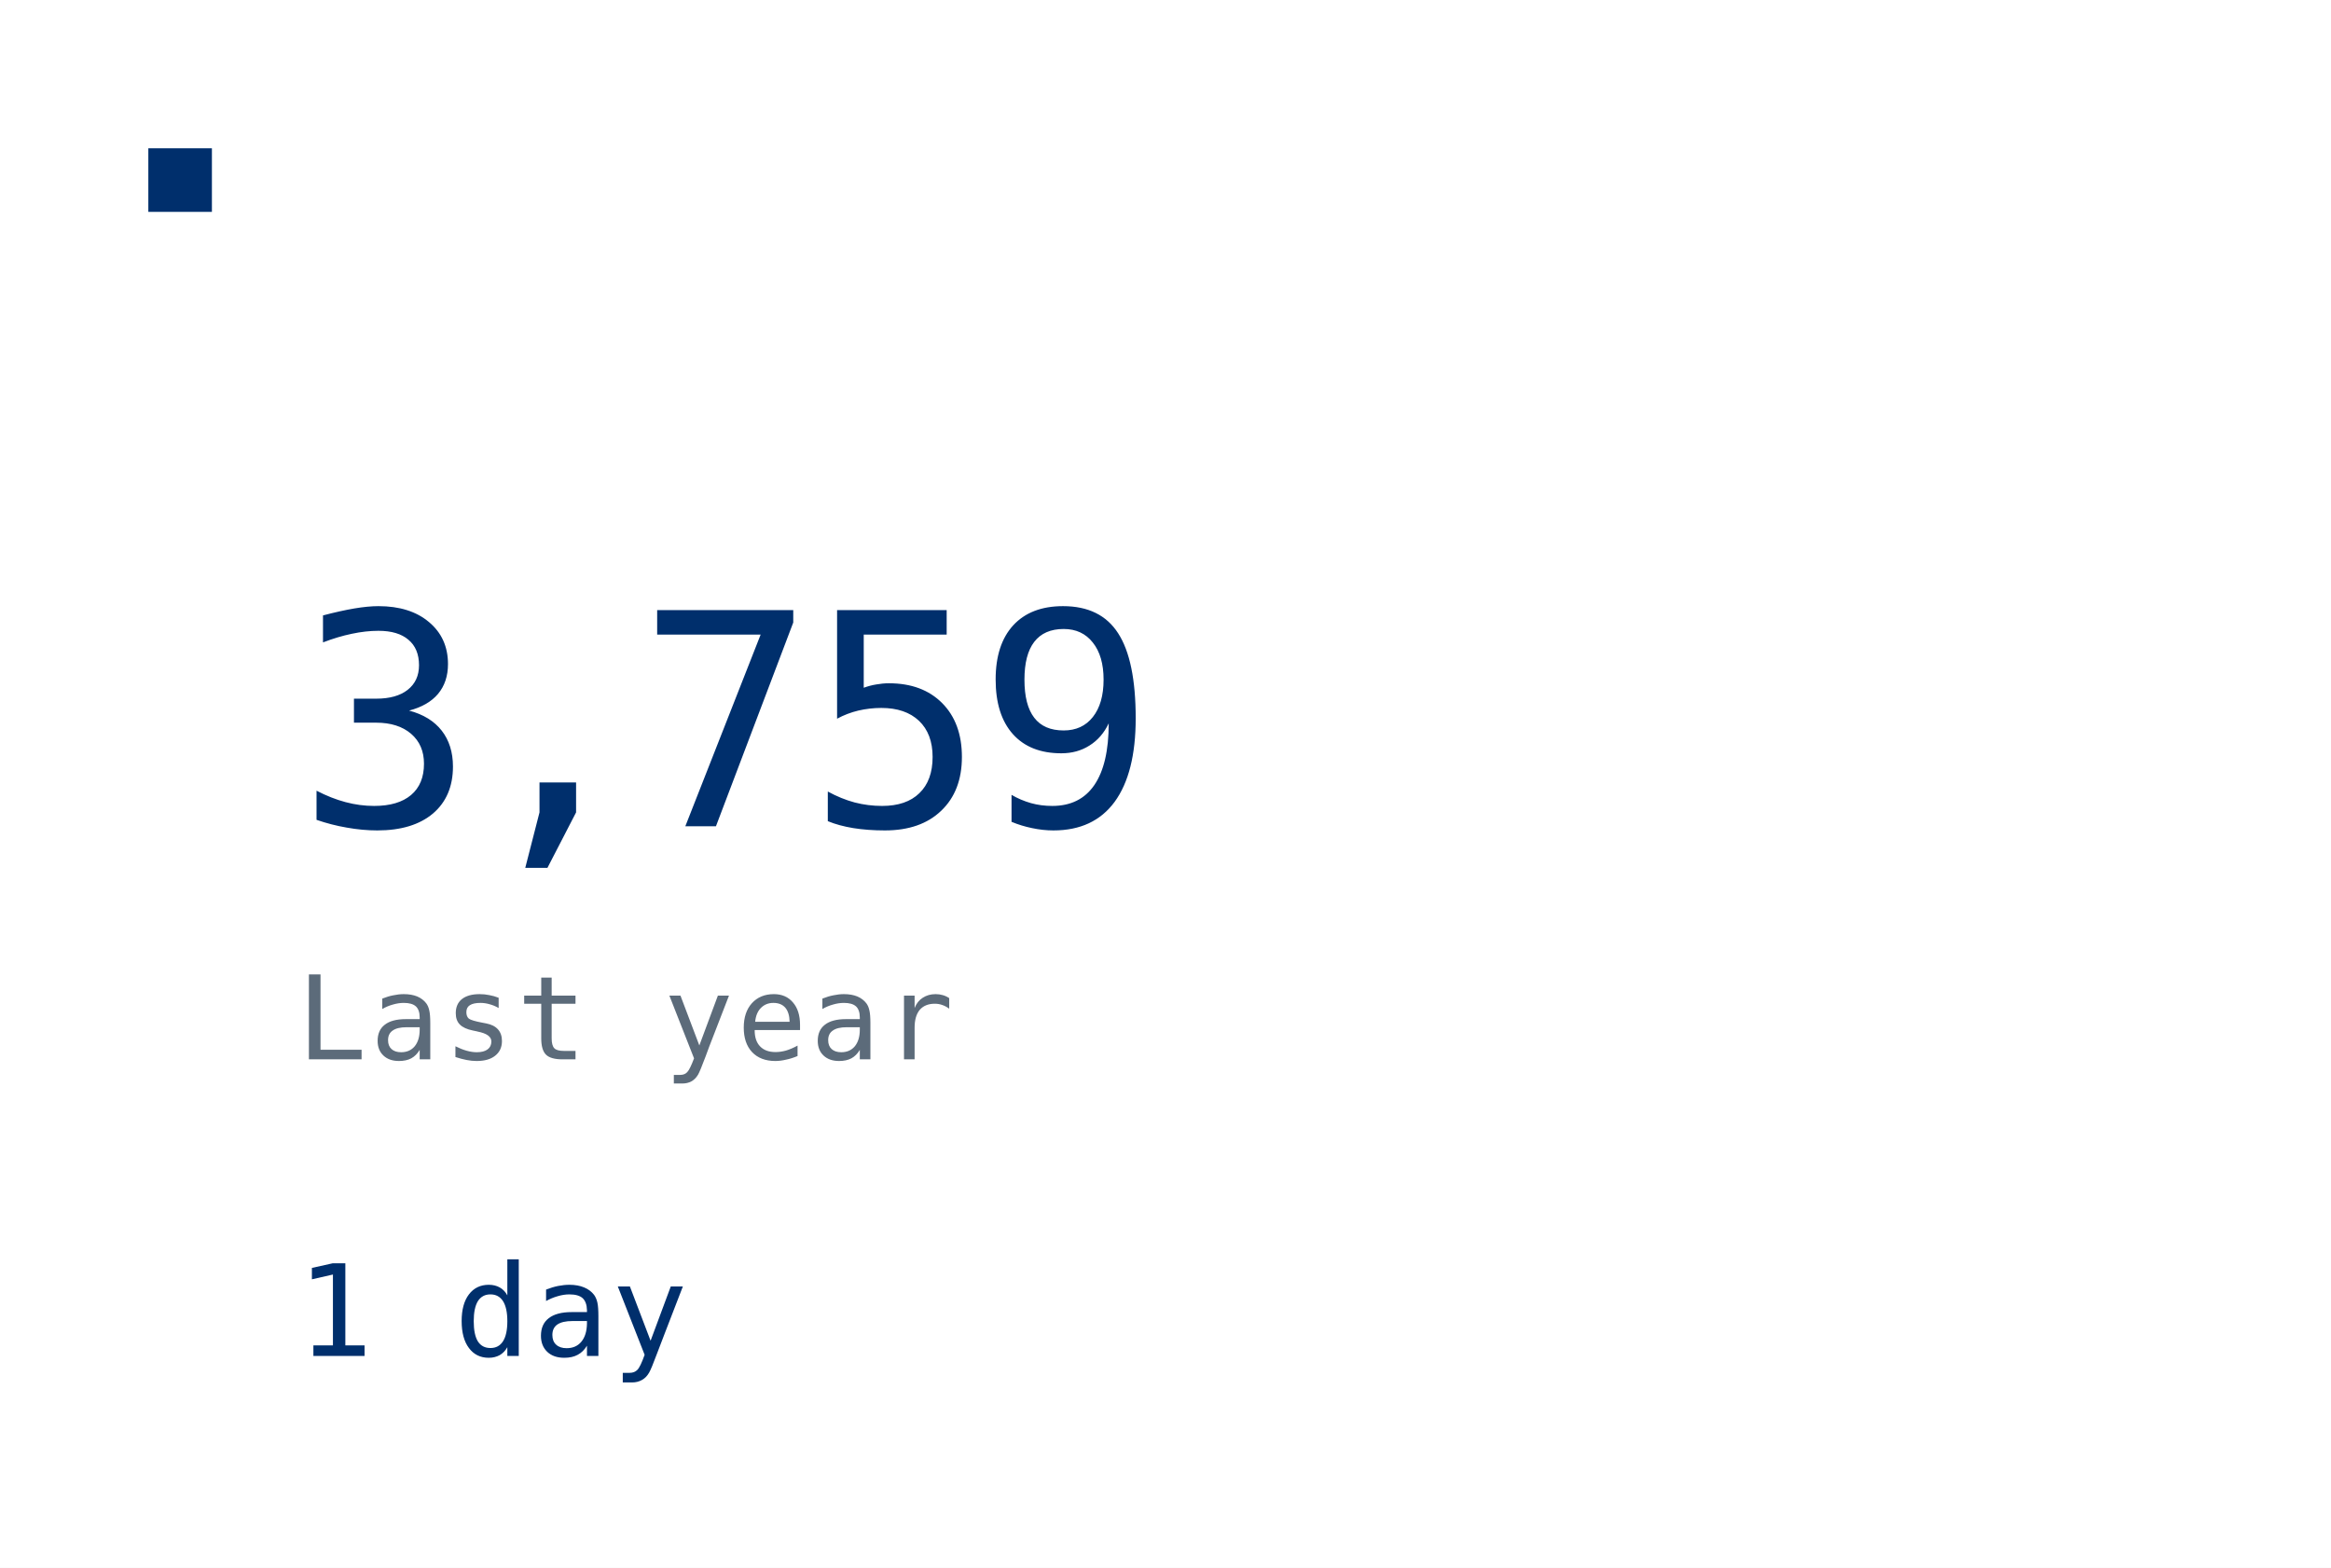
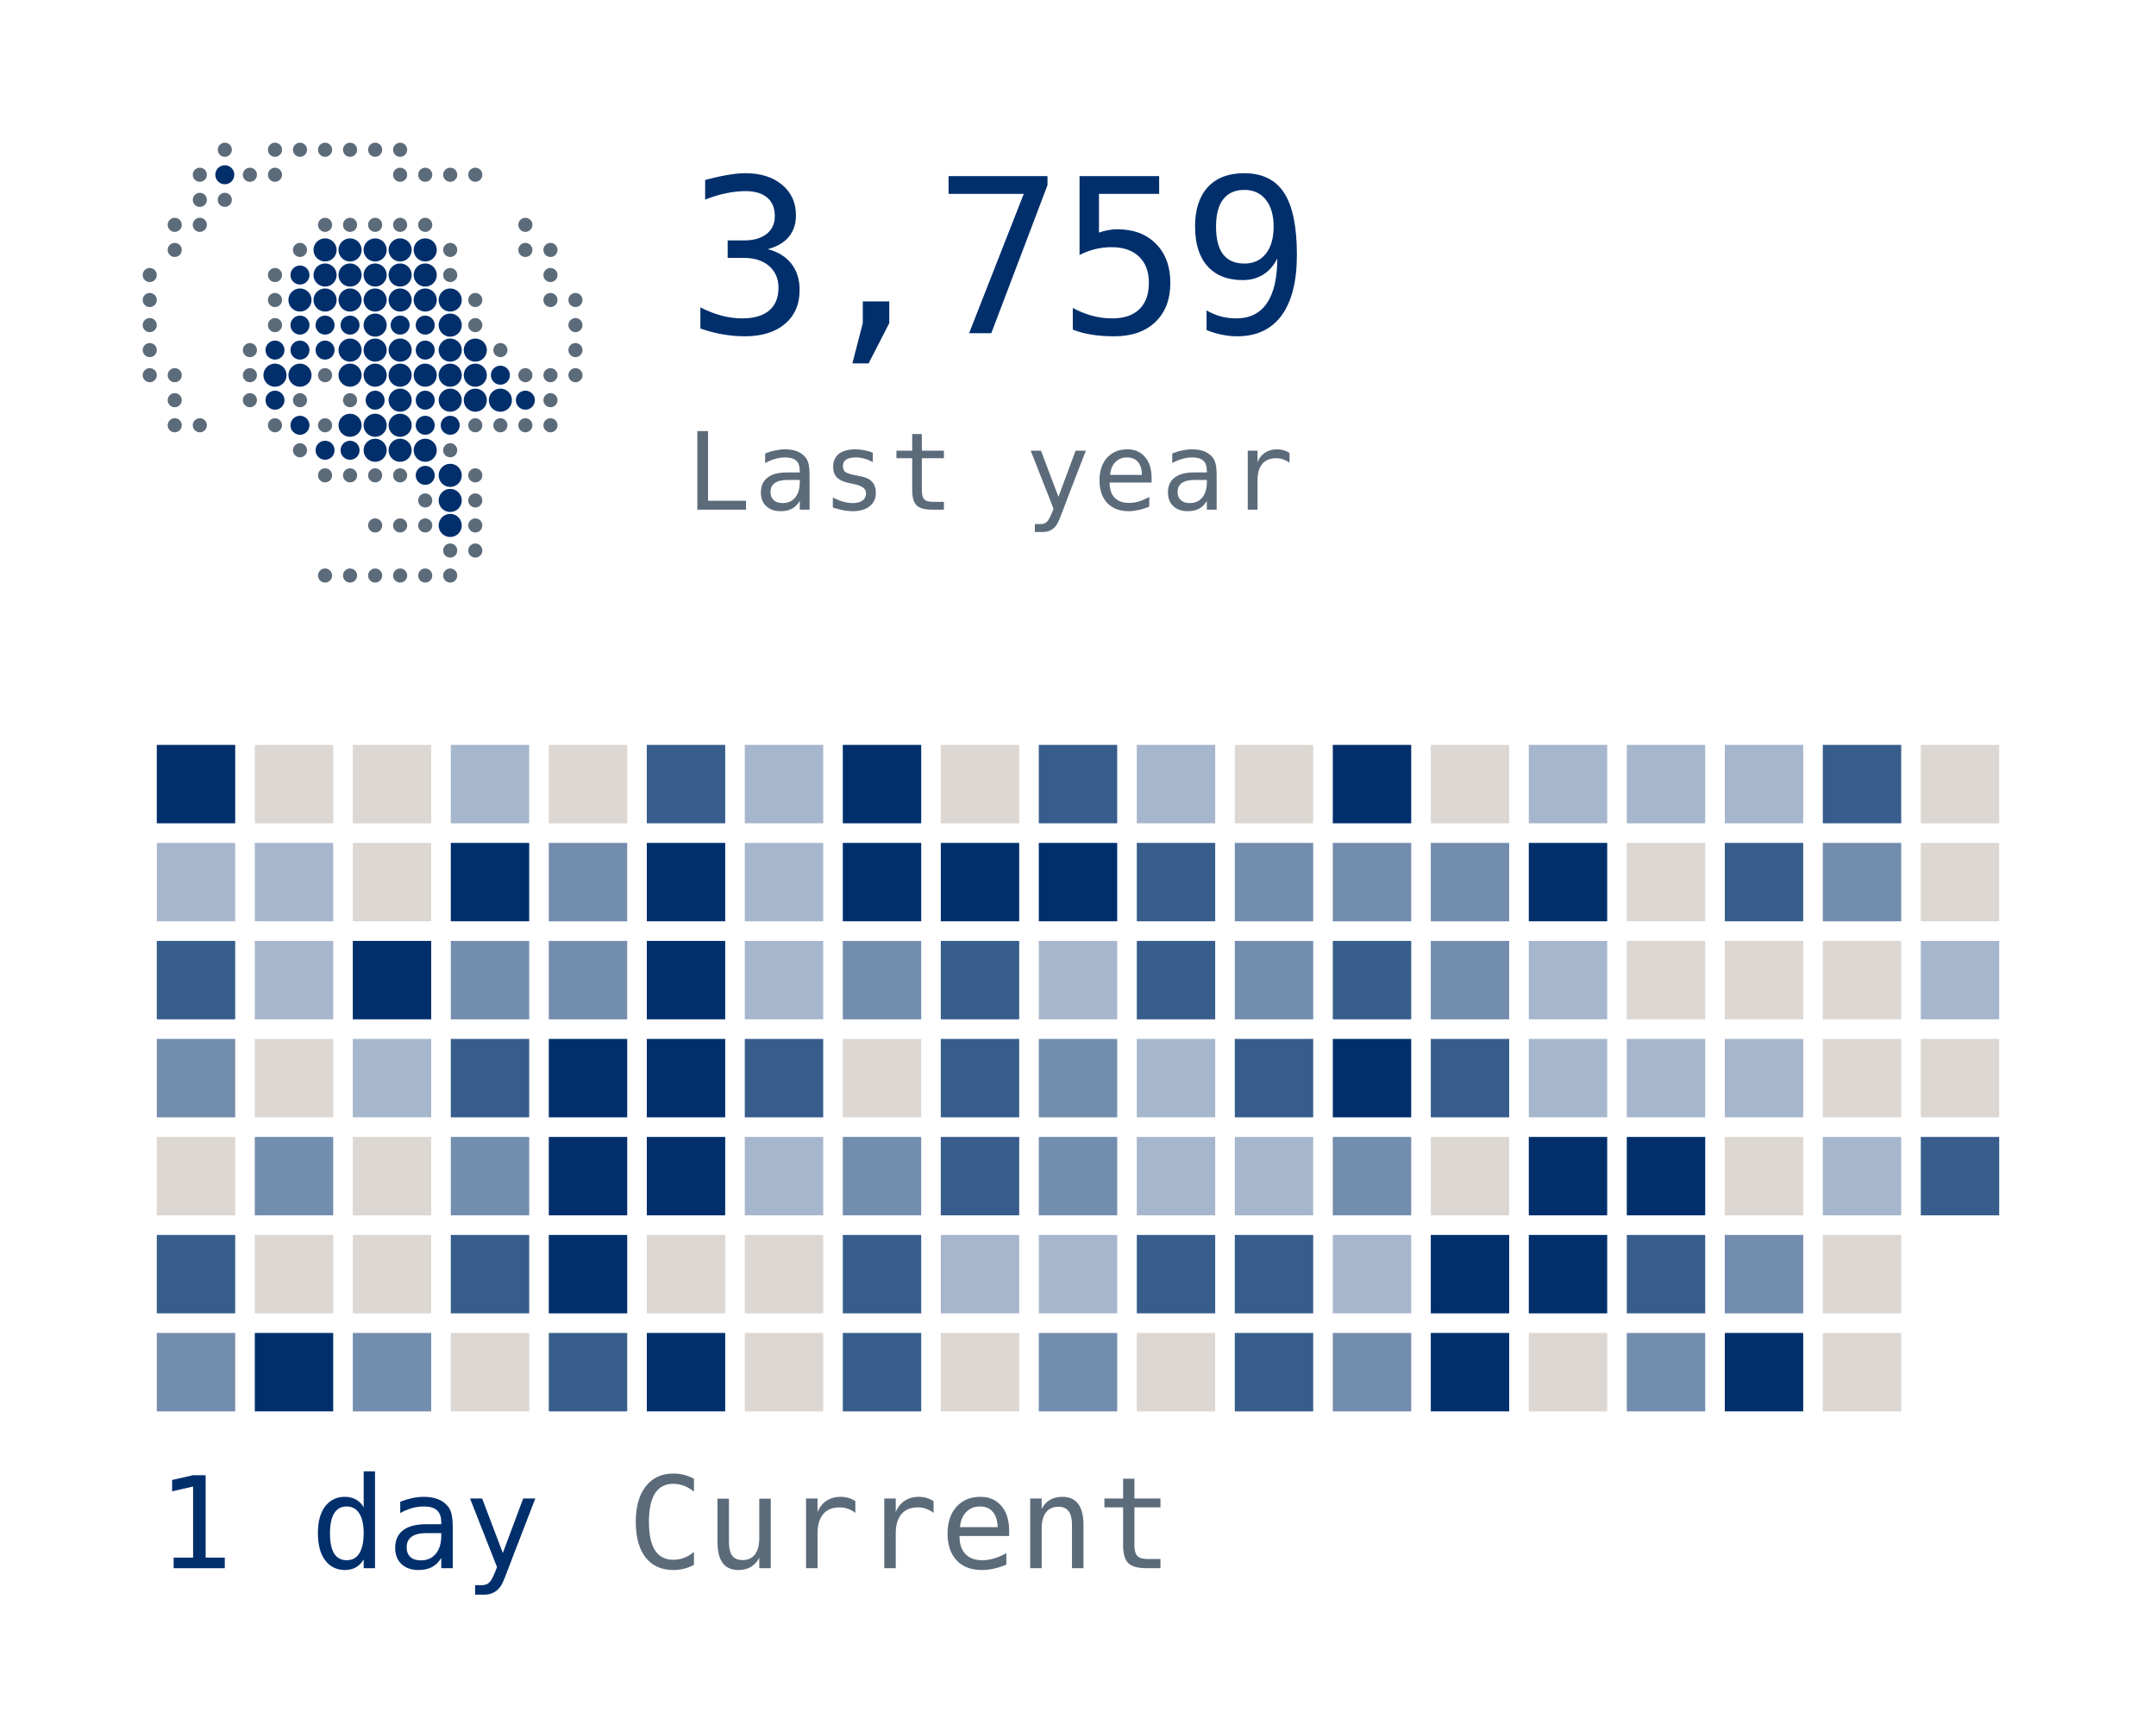
- <svg xmlns="http://www.w3.org/2000/svg" width="220" height="148" viewBox="0 0 220 148" role="img">
-   <rect width="220" height="148" fill="#FFFFFF" />
-   <rect x="14" y="14" width="6" height="6" fill="#002F6C" />
-   <text x="28" y="78" fill="#002F6C" text-anchor="start" font-family="ui-monospace, Geist Mono, monospace" font-size="28" letter-spacing="-0.8" dominant-baseline="auto">3,759</text>
-   <text x="28" y="100" fill="#5C6B7A" text-anchor="start" font-family="ui-monospace, Geist Mono, monospace" font-size="11" letter-spacing="0.3" dominant-baseline="auto">Last year</text>
-   <text x="28" y="128" fill="#002F6C" text-anchor="start" font-family="ui-monospace, Geist Mono, monospace" font-size="12" letter-spacing="0.2" dominant-baseline="auto">1 day</text>
+ <svg xmlns="http://www.w3.org/2000/svg" width="220" height="176" viewBox="0 0 220 176" role="img">
+   <rect width="220" height="176" fill="#FFFFFF" />
+   <rect x="14" y="14" width="0" height="0" fill="#002F6C" />
+   <circle cx="22.94" cy="15.28" r="0.72" fill="#5C6B7A" />
+   <circle cx="28.06" cy="15.28" r="0.72" fill="#5C6B7A" />
+   <circle cx="30.61" cy="15.28" r="0.72" fill="#5C6B7A" />
+   <circle cx="33.17" cy="15.28" r="0.72" fill="#5C6B7A" />
+   <circle cx="35.72" cy="15.28" r="0.72" fill="#5C6B7A" />
+   <circle cx="38.28" cy="15.28" r="0.72" fill="#5C6B7A" />
+   <circle cx="40.83" cy="15.28" r="0.72" fill="#5C6B7A" />
+   <circle cx="20.39" cy="17.83" r="0.72" fill="#5C6B7A" />
+   <circle cx="22.94" cy="17.83" r="0.97" fill="#002F6C" />
+   <circle cx="25.50" cy="17.83" r="0.72" fill="#5C6B7A" />
+   <circle cx="28.06" cy="17.83" r="0.72" fill="#5C6B7A" />
+   <circle cx="40.83" cy="17.83" r="0.72" fill="#5C6B7A" />
+   <circle cx="43.39" cy="17.83" r="0.72" fill="#5C6B7A" />
+   <circle cx="45.94" cy="17.83" r="0.72" fill="#5C6B7A" />
+   <circle cx="48.50" cy="17.83" r="0.72" fill="#5C6B7A" />
+   <circle cx="20.39" cy="20.39" r="0.72" fill="#5C6B7A" />
+   <circle cx="22.94" cy="20.39" r="0.72" fill="#5C6B7A" />
+   <circle cx="17.83" cy="22.94" r="0.72" fill="#5C6B7A" />
+   <circle cx="20.39" cy="22.94" r="0.72" fill="#5C6B7A" />
+   <circle cx="33.17" cy="22.94" r="0.72" fill="#5C6B7A" />
+   <circle cx="35.72" cy="22.94" r="0.72" fill="#5C6B7A" />
+   <circle cx="38.28" cy="22.94" r="0.72" fill="#5C6B7A" />
+   <circle cx="40.83" cy="22.94" r="0.72" fill="#5C6B7A" />
+   <circle cx="43.39" cy="22.94" r="0.72" fill="#5C6B7A" />
+   <circle cx="53.61" cy="22.94" r="0.72" fill="#5C6B7A" />
+   <circle cx="17.83" cy="25.50" r="0.72" fill="#5C6B7A" />
+   <circle cx="30.61" cy="25.50" r="0.72" fill="#5C6B7A" />
+   <circle cx="33.17" cy="25.50" r="1.18" fill="#002F6C" />
+   <circle cx="35.72" cy="25.50" r="1.18" fill="#002F6C" />
+   <circle cx="38.28" cy="25.50" r="1.18" fill="#002F6C" />
+   <circle cx="40.83" cy="25.50" r="1.18" fill="#002F6C" />
+   <circle cx="43.39" cy="25.50" r="1.18" fill="#002F6C" />
+   <circle cx="45.94" cy="25.50" r="0.72" fill="#5C6B7A" />
+   <circle cx="53.61" cy="25.50" r="0.72" fill="#5C6B7A" />
+   <circle cx="56.17" cy="25.50" r="0.72" fill="#5C6B7A" />
+   <circle cx="15.28" cy="28.06" r="0.72" fill="#5C6B7A" />
+   <circle cx="28.06" cy="28.06" r="0.72" fill="#5C6B7A" />
+   <circle cx="30.61" cy="28.06" r="0.97" fill="#002F6C" />
+   <circle cx="33.17" cy="28.06" r="1.18" fill="#002F6C" />
+   <circle cx="35.72" cy="28.06" r="1.18" fill="#002F6C" />
+   <circle cx="38.28" cy="28.06" r="1.18" fill="#002F6C" />
+   <circle cx="40.83" cy="28.06" r="1.18" fill="#002F6C" />
+   <circle cx="43.39" cy="28.06" r="1.18" fill="#002F6C" />
+   <circle cx="45.94" cy="28.06" r="0.72" fill="#5C6B7A" />
+   <circle cx="56.17" cy="28.06" r="0.72" fill="#5C6B7A" />
+   <circle cx="15.28" cy="30.61" r="0.72" fill="#5C6B7A" />
+   <circle cx="28.06" cy="30.61" r="0.72" fill="#5C6B7A" />
+   <circle cx="30.61" cy="30.61" r="1.18" fill="#002F6C" />
+   <circle cx="33.17" cy="30.61" r="1.18" fill="#002F6C" />
+   <circle cx="35.72" cy="30.61" r="1.18" fill="#002F6C" />
+   <circle cx="38.28" cy="30.61" r="1.18" fill="#002F6C" />
+   <circle cx="40.83" cy="30.61" r="1.18" fill="#002F6C" />
+   <circle cx="43.39" cy="30.61" r="1.18" fill="#002F6C" />
+   <circle cx="45.94" cy="30.61" r="1.18" fill="#002F6C" />
+   <circle cx="48.50" cy="30.61" r="0.72" fill="#5C6B7A" />
+   <circle cx="56.17" cy="30.61" r="0.72" fill="#5C6B7A" />
+   <circle cx="58.72" cy="30.61" r="0.72" fill="#5C6B7A" />
+   <circle cx="15.28" cy="33.17" r="0.72" fill="#5C6B7A" />
+   <circle cx="28.06" cy="33.17" r="0.72" fill="#5C6B7A" />
+   <circle cx="30.61" cy="33.17" r="0.97" fill="#002F6C" />
+   <circle cx="33.17" cy="33.17" r="0.97" fill="#002F6C" />
+   <circle cx="35.72" cy="33.17" r="0.97" fill="#002F6C" />
+   <circle cx="38.28" cy="33.17" r="1.18" fill="#002F6C" />
+   <circle cx="40.83" cy="33.17" r="0.97" fill="#002F6C" />
+   <circle cx="43.39" cy="33.17" r="0.97" fill="#002F6C" />
+   <circle cx="45.94" cy="33.17" r="1.18" fill="#002F6C" />
+   <circle cx="48.50" cy="33.17" r="0.72" fill="#5C6B7A" />
+   <circle cx="58.72" cy="33.17" r="0.72" fill="#5C6B7A" />
+   <circle cx="15.28" cy="35.72" r="0.72" fill="#5C6B7A" />
+   <circle cx="25.50" cy="35.72" r="0.72" fill="#5C6B7A" />
+   <circle cx="28.06" cy="35.72" r="0.97" fill="#002F6C" />
+   <circle cx="30.61" cy="35.72" r="0.97" fill="#002F6C" />
+   <circle cx="33.17" cy="35.72" r="0.97" fill="#002F6C" />
+   <circle cx="35.72" cy="35.72" r="1.18" fill="#002F6C" />
+   <circle cx="38.28" cy="35.72" r="1.18" fill="#002F6C" />
+   <circle cx="40.83" cy="35.72" r="1.18" fill="#002F6C" />
+   <circle cx="43.39" cy="35.72" r="0.97" fill="#002F6C" />
+   <circle cx="45.94" cy="35.72" r="1.18" fill="#002F6C" />
+   <circle cx="48.50" cy="35.72" r="1.18" fill="#002F6C" />
+   <circle cx="51.06" cy="35.72" r="0.72" fill="#5C6B7A" />
+   <circle cx="58.72" cy="35.72" r="0.72" fill="#5C6B7A" />
+   <circle cx="15.28" cy="38.28" r="0.72" fill="#5C6B7A" />
+   <circle cx="17.83" cy="38.28" r="0.72" fill="#5C6B7A" />
+   <circle cx="25.50" cy="38.28" r="0.72" fill="#5C6B7A" />
+   <circle cx="28.06" cy="38.28" r="1.18" fill="#002F6C" />
+   <circle cx="30.61" cy="38.28" r="1.18" fill="#002F6C" />
+   <circle cx="33.17" cy="38.28" r="0.72" fill="#5C6B7A" />
+   <circle cx="35.72" cy="38.28" r="1.18" fill="#002F6C" />
+   <circle cx="38.28" cy="38.28" r="1.18" fill="#002F6C" />
+   <circle cx="40.83" cy="38.28" r="1.18" fill="#002F6C" />
+   <circle cx="43.39" cy="38.28" r="1.18" fill="#002F6C" />
+   <circle cx="45.94" cy="38.28" r="1.18" fill="#002F6C" />
+   <circle cx="48.50" cy="38.28" r="1.18" fill="#002F6C" />
+   <circle cx="51.06" cy="38.28" r="0.97" fill="#002F6C" />
+   <circle cx="53.61" cy="38.28" r="0.72" fill="#5C6B7A" />
+   <circle cx="56.17" cy="38.28" r="0.72" fill="#5C6B7A" />
+   <circle cx="58.72" cy="38.28" r="0.72" fill="#5C6B7A" />
+   <circle cx="17.83" cy="40.83" r="0.72" fill="#5C6B7A" />
+   <circle cx="25.50" cy="40.83" r="0.72" fill="#5C6B7A" />
+   <circle cx="28.06" cy="40.83" r="0.97" fill="#002F6C" />
+   <circle cx="30.61" cy="40.83" r="0.72" fill="#5C6B7A" />
+   <circle cx="35.72" cy="40.83" r="0.72" fill="#5C6B7A" />
+   <circle cx="38.28" cy="40.83" r="0.97" fill="#002F6C" />
+   <circle cx="40.83" cy="40.83" r="1.18" fill="#002F6C" />
+   <circle cx="43.39" cy="40.83" r="0.97" fill="#002F6C" />
+   <circle cx="45.94" cy="40.83" r="1.18" fill="#002F6C" />
+   <circle cx="48.50" cy="40.83" r="1.18" fill="#002F6C" />
+   <circle cx="51.06" cy="40.83" r="1.18" fill="#002F6C" />
+   <circle cx="53.61" cy="40.83" r="0.97" fill="#002F6C" />
+   <circle cx="56.17" cy="40.83" r="0.72" fill="#5C6B7A" />
+   <circle cx="17.83" cy="43.39" r="0.72" fill="#5C6B7A" />
+   <circle cx="20.39" cy="43.39" r="0.72" fill="#5C6B7A" />
+   <circle cx="28.06" cy="43.39" r="0.72" fill="#5C6B7A" />
+   <circle cx="30.61" cy="43.39" r="0.97" fill="#002F6C" />
+   <circle cx="33.17" cy="43.39" r="0.72" fill="#5C6B7A" />
+   <circle cx="35.72" cy="43.39" r="1.18" fill="#002F6C" />
+   <circle cx="38.28" cy="43.39" r="1.18" fill="#002F6C" />
+   <circle cx="40.83" cy="43.39" r="1.18" fill="#002F6C" />
+   <circle cx="43.39" cy="43.39" r="0.97" fill="#002F6C" />
+   <circle cx="45.94" cy="43.39" r="0.97" fill="#002F6C" />
+   <circle cx="48.50" cy="43.39" r="0.72" fill="#5C6B7A" />
+   <circle cx="51.06" cy="43.39" r="0.72" fill="#5C6B7A" />
+   <circle cx="53.61" cy="43.39" r="0.72" fill="#5C6B7A" />
+   <circle cx="56.17" cy="43.39" r="0.72" fill="#5C6B7A" />
+   <circle cx="30.61" cy="45.94" r="0.72" fill="#5C6B7A" />
+   <circle cx="33.17" cy="45.94" r="0.97" fill="#002F6C" />
+   <circle cx="35.72" cy="45.94" r="0.97" fill="#002F6C" />
+   <circle cx="38.28" cy="45.94" r="1.18" fill="#002F6C" />
+   <circle cx="40.83" cy="45.94" r="1.18" fill="#002F6C" />
+   <circle cx="43.39" cy="45.94" r="1.18" fill="#002F6C" />
+   <circle cx="45.94" cy="45.94" r="0.72" fill="#5C6B7A" />
+   <circle cx="33.17" cy="48.50" r="0.72" fill="#5C6B7A" />
+   <circle cx="35.72" cy="48.50" r="0.72" fill="#5C6B7A" />
+   <circle cx="38.28" cy="48.50" r="0.72" fill="#5C6B7A" />
+   <circle cx="40.83" cy="48.50" r="0.72" fill="#5C6B7A" />
+   <circle cx="43.39" cy="48.50" r="0.97" fill="#002F6C" />
+   <circle cx="45.94" cy="48.50" r="1.18" fill="#002F6C" />
+   <circle cx="48.50" cy="48.50" r="0.72" fill="#5C6B7A" />
+   <circle cx="43.39" cy="51.06" r="0.72" fill="#5C6B7A" />
+   <circle cx="45.94" cy="51.06" r="1.18" fill="#002F6C" />
+   <circle cx="48.50" cy="51.06" r="0.72" fill="#5C6B7A" />
+   <circle cx="38.28" cy="53.61" r="0.72" fill="#5C6B7A" />
+   <circle cx="40.83" cy="53.61" r="0.72" fill="#5C6B7A" />
+   <circle cx="43.39" cy="53.61" r="0.72" fill="#5C6B7A" />
+   <circle cx="45.94" cy="53.61" r="1.18" fill="#002F6C" />
+   <circle cx="48.50" cy="53.61" r="0.72" fill="#5C6B7A" />
+   <circle cx="45.94" cy="56.17" r="0.72" fill="#5C6B7A" />
+   <circle cx="48.50" cy="56.17" r="0.72" fill="#5C6B7A" />
+   <circle cx="33.17" cy="58.72" r="0.72" fill="#5C6B7A" />
+   <circle cx="35.72" cy="58.72" r="0.72" fill="#5C6B7A" />
+   <circle cx="38.28" cy="58.72" r="0.72" fill="#5C6B7A" />
+   <circle cx="40.83" cy="58.72" r="0.72" fill="#5C6B7A" />
+   <circle cx="43.39" cy="58.72" r="0.72" fill="#5C6B7A" />
+   <circle cx="45.94" cy="58.72" r="0.72" fill="#5C6B7A" />
+   <text x="70" y="34" fill="#002F6C" text-anchor="start" font-family="ui-monospace, Geist Mono, monospace" font-size="22" letter-spacing="-0.6" dominant-baseline="auto">3,759</text>
+   <text x="70" y="52" fill="#5C6B7A" text-anchor="start" font-family="ui-monospace, Geist Mono, monospace" font-size="11" letter-spacing="0.3" dominant-baseline="auto">Last year</text>
+   <rect x="16" y="76" width="8" height="8" fill="#002F6C" />
+   <rect x="16" y="86" width="8" height="8" fill="#002F6C" opacity="0.35" />
+   <rect x="16" y="96" width="8" height="8" fill="#002F6C" opacity="0.78" />
+   <rect x="16" y="106" width="8" height="8" fill="#002F6C" opacity="0.55" />
+   <rect x="16" y="116" width="8" height="8" fill="#DCD7D2" />
+   <rect x="16" y="126" width="8" height="8" fill="#002F6C" opacity="0.78" />
+   <rect x="16" y="136" width="8" height="8" fill="#002F6C" opacity="0.55" />
+   <rect x="26" y="76" width="8" height="8" fill="#DCD7D2" />
+   <rect x="26" y="86" width="8" height="8" fill="#002F6C" opacity="0.35" />
+   <rect x="26" y="96" width="8" height="8" fill="#002F6C" opacity="0.35" />
+   <rect x="26" y="106" width="8" height="8" fill="#DCD7D2" />
+   <rect x="26" y="116" width="8" height="8" fill="#002F6C" opacity="0.55" />
+   <rect x="26" y="126" width="8" height="8" fill="#DCD7D2" />
+   <rect x="26" y="136" width="8" height="8" fill="#002F6C" />
+   <rect x="36" y="76" width="8" height="8" fill="#DCD7D2" />
+   <rect x="36" y="86" width="8" height="8" fill="#DCD7D2" />
+   <rect x="36" y="96" width="8" height="8" fill="#002F6C" />
+   <rect x="36" y="106" width="8" height="8" fill="#002F6C" opacity="0.35" />
+   <rect x="36" y="116" width="8" height="8" fill="#DCD7D2" />
+   <rect x="36" y="126" width="8" height="8" fill="#DCD7D2" />
+   <rect x="36" y="136" width="8" height="8" fill="#002F6C" opacity="0.55" />
+   <rect x="46" y="76" width="8" height="8" fill="#002F6C" opacity="0.35" />
+   <rect x="46" y="86" width="8" height="8" fill="#002F6C" />
+   <rect x="46" y="96" width="8" height="8" fill="#002F6C" opacity="0.55" />
+   <rect x="46" y="106" width="8" height="8" fill="#002F6C" opacity="0.78" />
+   <rect x="46" y="116" width="8" height="8" fill="#002F6C" opacity="0.55" />
+   <rect x="46" y="126" width="8" height="8" fill="#002F6C" opacity="0.78" />
+   <rect x="46" y="136" width="8" height="8" fill="#DCD7D2" />
+   <rect x="56" y="76" width="8" height="8" fill="#DCD7D2" />
+   <rect x="56" y="86" width="8" height="8" fill="#002F6C" opacity="0.55" />
+   <rect x="56" y="96" width="8" height="8" fill="#002F6C" opacity="0.55" />
+   <rect x="56" y="106" width="8" height="8" fill="#002F6C" />
+   <rect x="56" y="116" width="8" height="8" fill="#002F6C" />
+   <rect x="56" y="126" width="8" height="8" fill="#002F6C" />
+   <rect x="56" y="136" width="8" height="8" fill="#002F6C" opacity="0.78" />
+   <rect x="66" y="76" width="8" height="8" fill="#002F6C" opacity="0.78" />
+   <rect x="66" y="86" width="8" height="8" fill="#002F6C" />
+   <rect x="66" y="96" width="8" height="8" fill="#002F6C" />
+   <rect x="66" y="106" width="8" height="8" fill="#002F6C" />
+   <rect x="66" y="116" width="8" height="8" fill="#002F6C" />
+   <rect x="66" y="126" width="8" height="8" fill="#DCD7D2" />
+   <rect x="66" y="136" width="8" height="8" fill="#002F6C" />
+   <rect x="76" y="76" width="8" height="8" fill="#002F6C" opacity="0.35" />
+   <rect x="76" y="86" width="8" height="8" fill="#002F6C" opacity="0.35" />
+   <rect x="76" y="96" width="8" height="8" fill="#002F6C" opacity="0.35" />
+   <rect x="76" y="106" width="8" height="8" fill="#002F6C" opacity="0.78" />
+   <rect x="76" y="116" width="8" height="8" fill="#002F6C" opacity="0.35" />
+   <rect x="76" y="126" width="8" height="8" fill="#DCD7D2" />
+   <rect x="76" y="136" width="8" height="8" fill="#DCD7D2" />
+   <rect x="86" y="76" width="8" height="8" fill="#002F6C" />
+   <rect x="86" y="86" width="8" height="8" fill="#002F6C" />
+   <rect x="86" y="96" width="8" height="8" fill="#002F6C" opacity="0.55" />
+   <rect x="86" y="106" width="8" height="8" fill="#DCD7D2" />
+   <rect x="86" y="116" width="8" height="8" fill="#002F6C" opacity="0.55" />
+   <rect x="86" y="126" width="8" height="8" fill="#002F6C" opacity="0.78" />
+   <rect x="86" y="136" width="8" height="8" fill="#002F6C" opacity="0.78" />
+   <rect x="96" y="76" width="8" height="8" fill="#DCD7D2" />
+   <rect x="96" y="86" width="8" height="8" fill="#002F6C" />
+   <rect x="96" y="96" width="8" height="8" fill="#002F6C" opacity="0.78" />
+   <rect x="96" y="106" width="8" height="8" fill="#002F6C" opacity="0.78" />
+   <rect x="96" y="116" width="8" height="8" fill="#002F6C" opacity="0.78" />
+   <rect x="96" y="126" width="8" height="8" fill="#002F6C" opacity="0.35" />
+   <rect x="96" y="136" width="8" height="8" fill="#DCD7D2" />
+   <rect x="106" y="76" width="8" height="8" fill="#002F6C" opacity="0.78" />
+   <rect x="106" y="86" width="8" height="8" fill="#002F6C" />
+   <rect x="106" y="96" width="8" height="8" fill="#002F6C" opacity="0.35" />
+   <rect x="106" y="106" width="8" height="8" fill="#002F6C" opacity="0.55" />
+   <rect x="106" y="116" width="8" height="8" fill="#002F6C" opacity="0.55" />
+   <rect x="106" y="126" width="8" height="8" fill="#002F6C" opacity="0.35" />
+   <rect x="106" y="136" width="8" height="8" fill="#002F6C" opacity="0.55" />
+   <rect x="116" y="76" width="8" height="8" fill="#002F6C" opacity="0.35" />
+   <rect x="116" y="86" width="8" height="8" fill="#002F6C" opacity="0.78" />
+   <rect x="116" y="96" width="8" height="8" fill="#002F6C" opacity="0.78" />
+   <rect x="116" y="106" width="8" height="8" fill="#002F6C" opacity="0.35" />
+   <rect x="116" y="116" width="8" height="8" fill="#002F6C" opacity="0.35" />
+   <rect x="116" y="126" width="8" height="8" fill="#002F6C" opacity="0.78" />
+   <rect x="116" y="136" width="8" height="8" fill="#DCD7D2" />
+   <rect x="126" y="76" width="8" height="8" fill="#DCD7D2" />
+   <rect x="126" y="86" width="8" height="8" fill="#002F6C" opacity="0.55" />
+   <rect x="126" y="96" width="8" height="8" fill="#002F6C" opacity="0.55" />
+   <rect x="126" y="106" width="8" height="8" fill="#002F6C" opacity="0.78" />
+   <rect x="126" y="116" width="8" height="8" fill="#002F6C" opacity="0.35" />
+   <rect x="126" y="126" width="8" height="8" fill="#002F6C" opacity="0.78" />
+   <rect x="126" y="136" width="8" height="8" fill="#002F6C" opacity="0.78" />
+   <rect x="136" y="76" width="8" height="8" fill="#002F6C" />
+   <rect x="136" y="86" width="8" height="8" fill="#002F6C" opacity="0.55" />
+   <rect x="136" y="96" width="8" height="8" fill="#002F6C" opacity="0.78" />
+   <rect x="136" y="106" width="8" height="8" fill="#002F6C" />
+   <rect x="136" y="116" width="8" height="8" fill="#002F6C" opacity="0.55" />
+   <rect x="136" y="126" width="8" height="8" fill="#002F6C" opacity="0.35" />
+   <rect x="136" y="136" width="8" height="8" fill="#002F6C" opacity="0.55" />
+   <rect x="146" y="76" width="8" height="8" fill="#DCD7D2" />
+   <rect x="146" y="86" width="8" height="8" fill="#002F6C" opacity="0.55" />
+   <rect x="146" y="96" width="8" height="8" fill="#002F6C" opacity="0.55" />
+   <rect x="146" y="106" width="8" height="8" fill="#002F6C" opacity="0.78" />
+   <rect x="146" y="116" width="8" height="8" fill="#DCD7D2" />
+   <rect x="146" y="126" width="8" height="8" fill="#002F6C" />
+   <rect x="146" y="136" width="8" height="8" fill="#002F6C" />
+   <rect x="156" y="76" width="8" height="8" fill="#002F6C" opacity="0.35" />
+   <rect x="156" y="86" width="8" height="8" fill="#002F6C" />
+   <rect x="156" y="96" width="8" height="8" fill="#002F6C" opacity="0.35" />
+   <rect x="156" y="106" width="8" height="8" fill="#002F6C" opacity="0.35" />
+   <rect x="156" y="116" width="8" height="8" fill="#002F6C" />
+   <rect x="156" y="126" width="8" height="8" fill="#002F6C" />
+   <rect x="156" y="136" width="8" height="8" fill="#DCD7D2" />
+   <rect x="166" y="76" width="8" height="8" fill="#002F6C" opacity="0.35" />
+   <rect x="166" y="86" width="8" height="8" fill="#DCD7D2" />
+   <rect x="166" y="96" width="8" height="8" fill="#DCD7D2" />
+   <rect x="166" y="106" width="8" height="8" fill="#002F6C" opacity="0.35" />
+   <rect x="166" y="116" width="8" height="8" fill="#002F6C" />
+   <rect x="166" y="126" width="8" height="8" fill="#002F6C" opacity="0.78" />
+   <rect x="166" y="136" width="8" height="8" fill="#002F6C" opacity="0.55" />
+   <rect x="176" y="76" width="8" height="8" fill="#002F6C" opacity="0.35" />
+   <rect x="176" y="86" width="8" height="8" fill="#002F6C" opacity="0.78" />
+   <rect x="176" y="96" width="8" height="8" fill="#DCD7D2" />
+   <rect x="176" y="106" width="8" height="8" fill="#002F6C" opacity="0.35" />
+   <rect x="176" y="116" width="8" height="8" fill="#DCD7D2" />
+   <rect x="176" y="126" width="8" height="8" fill="#002F6C" opacity="0.55" />
+   <rect x="176" y="136" width="8" height="8" fill="#002F6C" />
+   <rect x="186" y="76" width="8" height="8" fill="#002F6C" opacity="0.78" />
+   <rect x="186" y="86" width="8" height="8" fill="#002F6C" opacity="0.55" />
+   <rect x="186" y="96" width="8" height="8" fill="#DCD7D2" />
+   <rect x="186" y="106" width="8" height="8" fill="#DCD7D2" />
+   <rect x="186" y="116" width="8" height="8" fill="#002F6C" opacity="0.35" />
+   <rect x="186" y="126" width="8" height="8" fill="#DCD7D2" />
+   <rect x="186" y="136" width="8" height="8" fill="#DCD7D2" />
+   <rect x="196" y="76" width="8" height="8" fill="#DCD7D2" />
+   <rect x="196" y="86" width="8" height="8" fill="#DCD7D2" />
+   <rect x="196" y="96" width="8" height="8" fill="#002F6C" opacity="0.35" />
+   <rect x="196" y="106" width="8" height="8" fill="#DCD7D2" />
+   <rect x="196" y="116" width="8" height="8" fill="#002F6C" opacity="0.78" />
+   <text x="16" y="160" fill="#002F6C" text-anchor="start" font-family="ui-monospace, Geist Mono, monospace" font-size="13" letter-spacing="0" dominant-baseline="auto">1 day</text>
+   <text x="64" y="160" fill="#5C6B7A" text-anchor="start" font-family="ui-monospace, Geist Mono, monospace" font-size="13" letter-spacing="0.15" dominant-baseline="auto">Current</text>
</svg>
